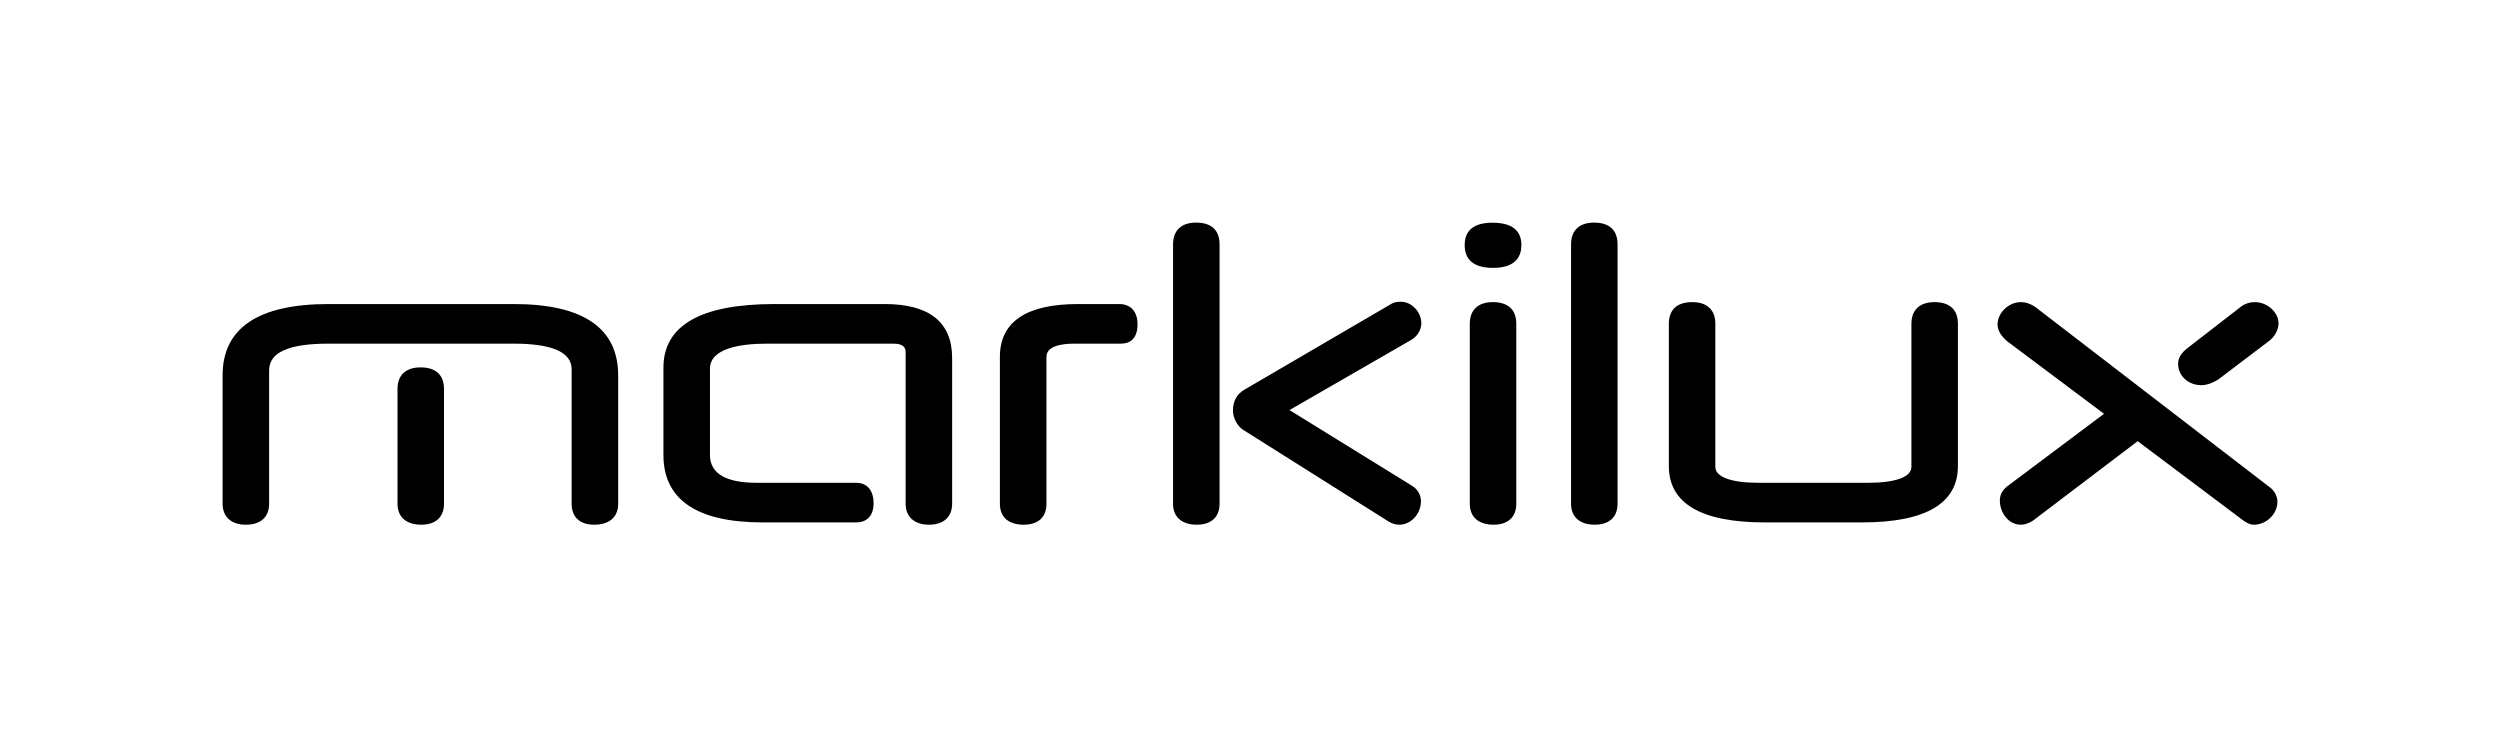
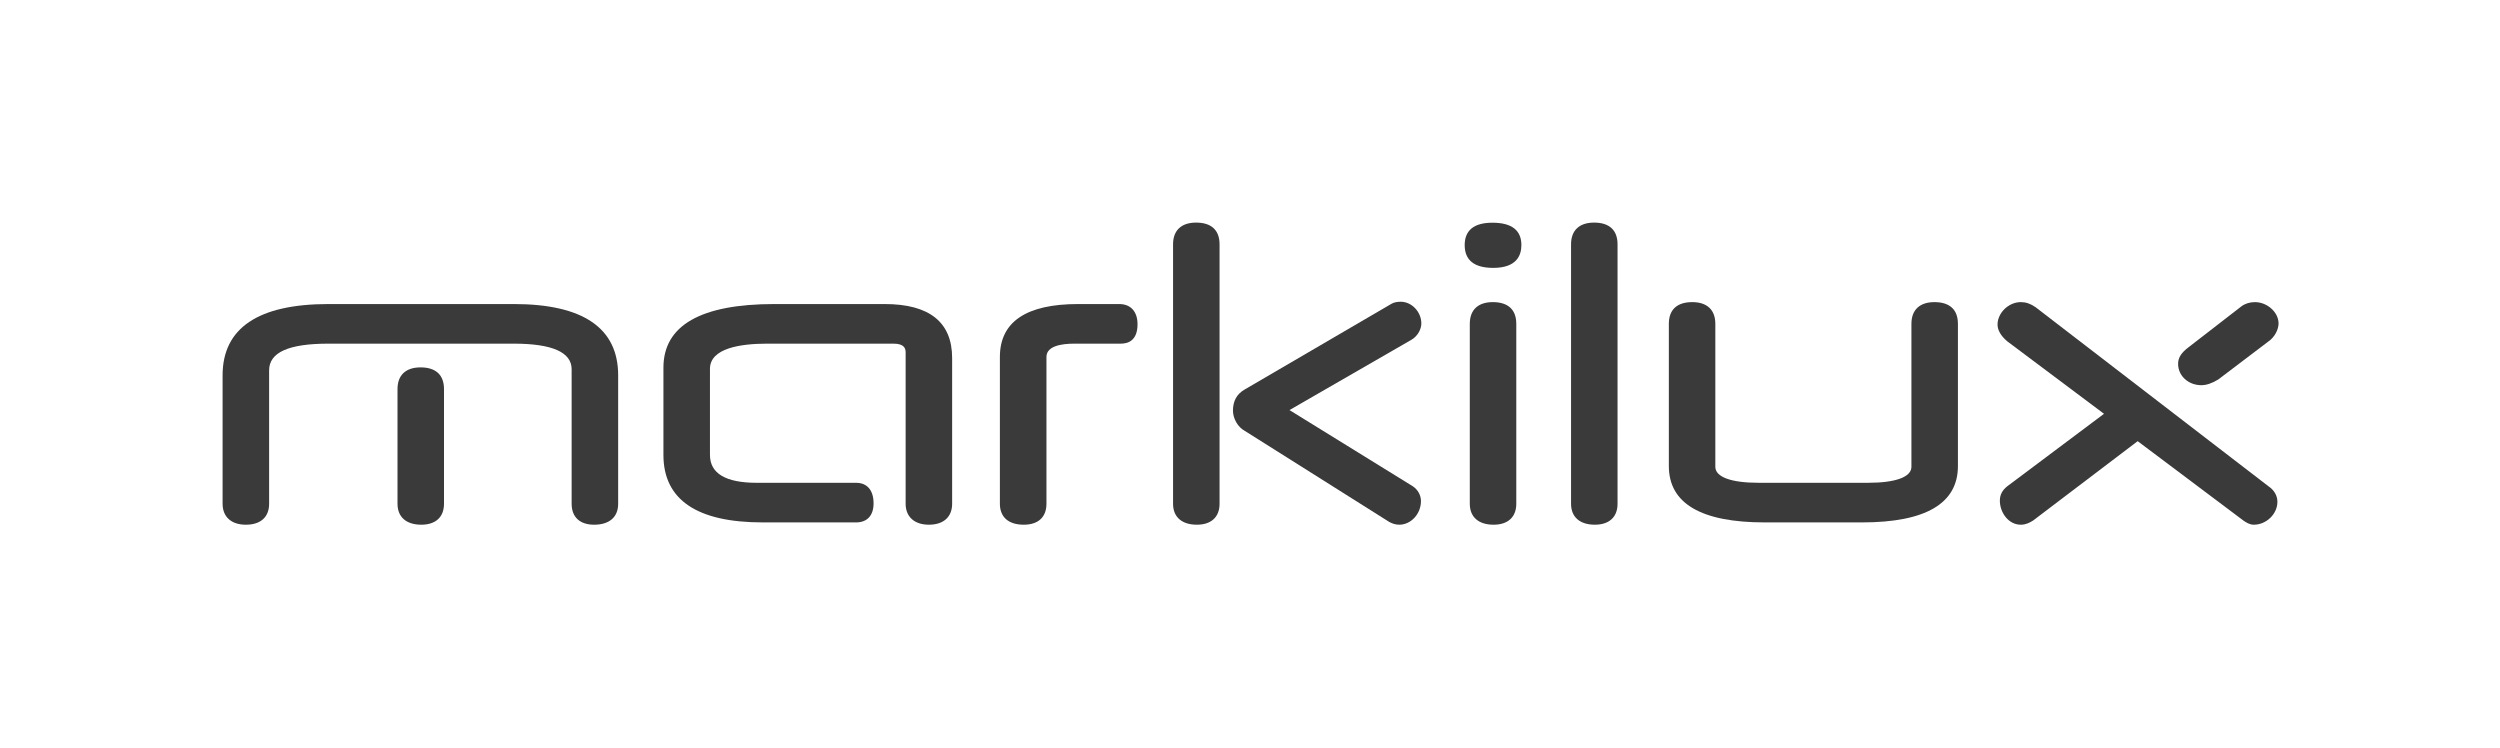
<svg xmlns="http://www.w3.org/2000/svg" viewBox="0 0 534.261 159.703" height="159.703" width="534.261" xml:space="preserve" id="svg2" version="1.1">
  <defs id="defs6">
    <clipPath id="clipPath18" clipPathUnits="userSpaceOnUse">
      <path id="path16" d="M 0,119.777 H 400.696 V 0 H 0 Z" />
    </clipPath>
  </defs>
  <g transform="matrix(1.333333,0,0,-1.333333,0,159.7027)" id="g10">
    <g id="g12">
      <g clip-path="url(#clipPath18)" id="g14">
        <g transform="translate(141.7936,71.0451)" id="g20">
-           <path id="path22" style="fill:#000000;fill-opacity:1;fill-rule:nonzero;stroke:none" d="M 0,0 H -17.683 C -29.479,0 -35.46,-3.431 -35.46,-10.197 v -13.987 c 0,-7.177 5.358,-10.816 15.928,-10.816 h 14.948 c 1.783,0 2.805,1.115 2.805,3.054 0,2.094 -1.022,3.296 -2.805,3.296 h -15.933 c -4.967,0 -7.485,1.503 -7.485,4.466 v 13.801 c 0,3.334 4.974,4.035 9.148,4.035 H 1.421 c 1.737,0 1.938,-0.792 1.938,-1.386 v -24.274 c 0,-2.103 1.431,-3.36 3.727,-3.36 2.332,0 3.727,1.224 3.727,3.36 V -8.657 C 10.813,-2.913 7.174,0 0,0" />
+           <path id="path22" style="fill:#3A3A3A;fill-opacity:1;fill-rule:nonzero;stroke:none" d="M 0,0 H -17.683 C -29.479,0 -35.46,-3.431 -35.46,-10.197 v -13.987 c 0,-7.177 5.358,-10.816 15.928,-10.816 h 14.948 c 1.783,0 2.805,1.115 2.805,3.054 0,2.094 -1.022,3.296 -2.805,3.296 h -15.933 c -4.967,0 -7.485,1.503 -7.485,4.466 v 13.801 c 0,3.334 4.974,4.035 9.148,4.035 H 1.421 c 1.737,0 1.938,-0.792 1.938,-1.386 v -24.274 c 0,-2.103 1.431,-3.36 3.727,-3.36 2.332,0 3.727,1.224 3.727,3.36 V -8.657 C 10.813,-2.913 7.174,0 0,0" />
        </g>
        <g transform="translate(179.3927,71.0451)" id="g24">
-           <path id="path26" style="fill:#000000;fill-opacity:1;fill-rule:nonzero;stroke:none" d="m 0,0 h -6.591 c -8.322,0 -12.541,-2.852 -12.541,-8.473 v -23.535 c 0,-2.136 1.377,-3.36 3.825,-3.36 2.331,0 3.639,1.224 3.639,3.36 v 23.535 c 0,1.755 2.428,2.125 4.465,2.125 h 7.451 c 1.222,0 2.68,0.54 2.68,3.113 C 2.928,-1.208 1.833,0 0,0" />
+           <path id="path26" style="fill:#3A3A3A;fill-opacity:1;fill-rule:nonzero;stroke:none" d="m 0,0 h -6.591 c -8.322,0 -12.541,-2.852 -12.541,-8.473 v -23.535 c 0,-2.136 1.377,-3.36 3.825,-3.36 2.331,0 3.639,1.224 3.639,3.36 v 23.535 c 0,1.755 2.428,2.125 4.465,2.125 h 7.451 c 1.222,0 2.68,0.54 2.68,3.113 C 2.928,-1.208 1.833,0 0,0" />
        </g>
        <g transform="translate(227.8102,67.9328)" id="g28">
-           <path id="path30" style="fill:#000000;fill-opacity:1;fill-rule:nonzero;stroke:none" d="m 0,0 c 0,1.855 -1.541,3.483 -3.299,3.483 -0.622,0 -1.129,-0.114 -1.5,-0.338 l -23.53,-13.737 c -1.254,-0.726 -1.864,-1.836 -1.864,-3.395 0,-1.263 0.809,-2.648 1.864,-3.209 l 23.157,-14.596 0.044,-0.025 c 0.391,-0.195 0.876,-0.438 1.584,-0.438 1.889,0 3.483,1.734 3.483,3.79 0,0.947 -0.515,1.866 -1.351,2.397 L -21.133,-13.882 -1.548,-2.59 C -0.478,-1.933 0,-0.816 0,0" />
+           <path id="path30" style="fill:#3A3A3A;fill-opacity:1;fill-rule:nonzero;stroke:none" d="m 0,0 c 0,1.855 -1.541,3.483 -3.299,3.483 -0.622,0 -1.129,-0.114 -1.5,-0.338 l -23.53,-13.737 c -1.254,-0.726 -1.864,-1.836 -1.864,-3.395 0,-1.263 0.809,-2.648 1.864,-3.209 l 23.157,-14.596 0.044,-0.025 c 0.391,-0.195 0.876,-0.438 1.584,-0.438 1.889,0 3.483,1.734 3.483,3.79 0,0.947 -0.515,1.866 -1.351,2.397 L -21.133,-13.882 -1.548,-2.59 C -0.478,-1.933 0,-0.816 0,0" />
        </g>
        <g transform="translate(255.5006,84.0998)" id="g32">
-           <path id="path34" style="fill:#000000;fill-opacity:1;fill-rule:nonzero;stroke:none" d="m 0,0 c -2.364,0 -3.695,-1.237 -3.695,-3.483 v -41.58 c 0,-2.136 1.41,-3.359 3.818,-3.359 2.292,0 3.634,1.223 3.634,3.359 v 41.58 C 3.757,-1.204 2.439,0 0,0" />
+           <path id="path34" style="fill:#3A3A3A;fill-opacity:1;fill-rule:nonzero;stroke:none" d="m 0,0 c -2.364,0 -3.695,-1.237 -3.695,-3.483 v -41.58 c 0,-2.136 1.41,-3.359 3.818,-3.359 2.292,0 3.634,1.223 3.634,3.359 v 41.58 C 3.757,-1.204 2.439,0 0,0" />
        </g>
        <g transform="translate(191.712,84.0998)" id="g36">
-           <path id="path38" style="fill:#000000;fill-opacity:1;fill-rule:nonzero;stroke:none" d="m 0,0 c -2.365,0 -3.696,-1.237 -3.696,-3.483 v -41.58 c 0,-2.136 1.41,-3.359 3.819,-3.359 2.292,0 3.634,1.223 3.634,3.359 v 41.58 C 3.757,-1.204 2.439,0 0,0" />
+           <path id="path38" style="fill:#3A3A3A;fill-opacity:1;fill-rule:nonzero;stroke:none" d="m 0,0 c -2.365,0 -3.696,-1.237 -3.696,-3.483 v -41.58 c 0,-2.136 1.41,-3.359 3.819,-3.359 2.292,0 3.634,1.223 3.634,3.359 v 41.58 C 3.757,-1.204 2.439,0 0,0" />
        </g>
        <g transform="translate(82.3492,71.0451)" id="g40">
-           <path id="path42" style="fill:#000000;fill-opacity:1;fill-rule:nonzero;stroke:none" d="M 0,0 H -29.695 C -40.96,0 -46.672,-3.845 -46.672,-11.43 v -20.578 c 0,-2.103 1.395,-3.36 3.729,-3.36 2.371,0 3.728,1.224 3.728,3.36 v 21.379 c 0,2.88 3.115,4.281 9.52,4.281 H 0 c 6.153,0 9.271,-1.379 9.271,-4.097 v -21.563 c 0,-2.136 1.314,-3.36 3.606,-3.36 2.448,0 3.852,1.224 3.852,3.36 V -11.43 C 16.729,-3.845 11.101,0 0,0" />
+           <path id="path42" style="fill:#3A3A3A;fill-opacity:1;fill-rule:nonzero;stroke:none" d="M 0,0 H -29.695 C -40.96,0 -46.672,-3.845 -46.672,-11.43 v -20.578 c 0,-2.103 1.395,-3.36 3.729,-3.36 2.371,0 3.728,1.224 3.728,3.36 v 21.379 c 0,2.88 3.115,4.281 9.52,4.281 H 0 c 6.153,0 9.271,-1.379 9.271,-4.097 v -21.563 c 0,-2.136 1.314,-3.36 3.606,-3.36 2.448,0 3.852,1.224 3.852,3.36 V -11.43 C 16.729,-3.845 11.101,0 0,0" />
        </g>
        <g transform="translate(67.4069,60.8942)" id="g44">
-           <path id="path46" style="fill:#000000;fill-opacity:1;fill-rule:nonzero;stroke:none" d="m 0,0 c -2.364,0 -3.695,-1.237 -3.695,-3.483 v -18.374 c 0,-2.136 1.41,-3.36 3.818,-3.36 2.292,0 3.634,1.224 3.634,3.36 V -3.483 C 3.757,-1.204 2.439,0 0,0" />
+           <path id="path46" style="fill:#3A3A3A;fill-opacity:1;fill-rule:nonzero;stroke:none" d="m 0,0 c -2.364,0 -3.695,-1.237 -3.695,-3.483 v -18.374 c 0,-2.136 1.41,-3.36 3.818,-3.36 2.292,0 3.634,1.224 3.634,3.36 V -3.483 C 3.757,-1.204 2.439,0 0,0" />
        </g>
        <g transform="translate(363.5787,41.8425)" id="g48">
-           <path id="path50" style="fill:#000000;fill-opacity:1;fill-rule:nonzero;stroke:none" d="m 0,0 -37.338,28.711 c -0.849,0.568 -1.531,0.801 -2.35,0.801 -1.952,0 -3.728,-1.72 -3.728,-3.606 0,-0.882 0.526,-1.797 1.538,-2.663 L -26.352,11.612 -41.869,-0.013 c -0.803,-0.643 -1.176,-1.373 -1.176,-2.301 0,-1.86 1.349,-3.851 3.357,-3.851 0.792,0 1.405,0.313 1.973,0.669 L -20.956,7.225 -4.021,-5.489 c 0.467,-0.334 1.031,-0.676 1.671,-0.676 2.021,0 3.79,1.713 3.79,3.667 C 1.44,-1.504 0.923,-0.614 0,0" />
+           <path id="path50" style="fill:#3A3A3A;fill-opacity:1;fill-rule:nonzero;stroke:none" d="m 0,0 -37.338,28.711 c -0.849,0.568 -1.531,0.801 -2.35,0.801 -1.952,0 -3.728,-1.72 -3.728,-3.606 0,-0.882 0.526,-1.797 1.538,-2.663 L -26.352,11.612 -41.869,-0.013 c -0.803,-0.643 -1.176,-1.373 -1.176,-2.301 0,-1.86 1.349,-3.851 3.357,-3.851 0.792,0 1.405,0.313 1.973,0.669 L -20.956,7.225 -4.021,-5.489 c 0.467,-0.334 1.031,-0.676 1.671,-0.676 2.021,0 3.79,1.713 3.79,3.667 C 1.44,-1.504 0.923,-0.614 0,0" />
        </g>
        <g transform="translate(352.8307,58.0392)" id="g52">
-           <path id="path54" style="fill:#000000;fill-opacity:1;fill-rule:nonzero;stroke:none" d="m 0,0 c 0.812,0 1.713,0.303 2.709,0.915 l 7.977,6.049 c 1.161,0.781 1.687,2.066 1.687,2.93 0,1.79 -1.806,3.42 -3.79,3.42 -0.827,0 -1.58,-0.237 -2.179,-0.687 L -2.121,6.03 C -3.248,5.167 -3.729,4.387 -3.729,3.422 -3.729,1.502 -2.091,0 0,0" />
+           <path id="path54" style="fill:#3A3A3A;fill-opacity:1;fill-rule:nonzero;stroke:none" d="m 0,0 c 0.812,0 1.713,0.303 2.709,0.915 l 7.977,6.049 c 1.161,0.781 1.687,2.066 1.687,2.93 0,1.79 -1.806,3.42 -3.79,3.42 -0.827,0 -1.58,-0.237 -2.179,-0.687 L -2.121,6.03 C -3.248,5.167 -3.729,4.387 -3.729,3.422 -3.729,1.502 -2.091,0 0,0" />
        </g>
        <g transform="translate(239.2096,84.0812)" id="g56">
-           <path id="path58" style="fill:#000000;fill-opacity:1;fill-rule:nonzero;stroke:none" d="m 0,0 c -2.954,0 -4.452,-1.206 -4.452,-3.588 0,-2.424 1.539,-3.652 4.575,-3.652 3.731,0 4.514,1.985 4.514,3.652 C 4.637,-1.206 3.077,0 0,0" />
+           <path id="path58" style="fill:#3A3A3A;fill-opacity:1;fill-rule:nonzero;stroke:none" d="m 0,0 c -2.954,0 -4.452,-1.206 -4.452,-3.588 0,-2.424 1.539,-3.652 4.575,-3.652 3.731,0 4.514,1.985 4.514,3.652 C 4.637,-1.206 3.077,0 0,0" />
        </g>
        <g transform="translate(239.2711,71.3542)" id="g60">
-           <path id="path62" style="fill:#000000;fill-opacity:1;fill-rule:nonzero;stroke:none" d="m 0,0 c -2.364,0 -3.695,-1.237 -3.695,-3.483 v -28.834 c 0,-2.136 1.41,-3.36 3.818,-3.36 2.292,0 3.634,1.224 3.634,3.36 V -3.483 C 3.757,-1.204 2.438,0 0,0" />
+           <path id="path62" style="fill:#3A3A3A;fill-opacity:1;fill-rule:nonzero;stroke:none" d="m 0,0 c -2.364,0 -3.695,-1.237 -3.695,-3.483 v -28.834 c 0,-2.136 1.41,-3.36 3.818,-3.36 2.292,0 3.634,1.224 3.634,3.36 V -3.483 C 3.757,-1.204 2.438,0 0,0" />
        </g>
        <g transform="translate(310.0553,71.3542)" id="g64">
-           <path id="path66" style="fill:#000000;fill-opacity:1;fill-rule:nonzero;stroke:none" d="m 0,0 c -2.364,0 -3.696,-1.237 -3.696,-3.483 v -22.919 c 0,-1.626 -2.525,-2.556 -6.929,-2.556 h -17.57 c -4.405,0 -6.929,0.93 -6.929,2.556 v 22.919 c 0,2.246 -1.331,3.483 -3.695,3.483 -2.44,0 -3.757,-1.204 -3.757,-3.483 V -26.28 c 0,-5.99 5.172,-9.028 15.373,-9.028 h 15.587 c 10.201,0 15.373,3.038 15.373,9.028 V -3.483 C 3.757,-1.204 2.438,0 0,0" />
+           <path id="path66" style="fill:#3A3A3A;fill-opacity:1;fill-rule:nonzero;stroke:none" d="m 0,0 c -2.364,0 -3.696,-1.237 -3.696,-3.483 v -22.919 c 0,-1.626 -2.525,-2.556 -6.929,-2.556 h -17.57 c -4.405,0 -6.929,0.93 -6.929,2.556 v 22.919 c 0,2.246 -1.331,3.483 -3.695,3.483 -2.44,0 -3.757,-1.204 -3.757,-3.483 V -26.28 c 0,-5.99 5.172,-9.028 15.373,-9.028 h 15.587 c 10.201,0 15.373,3.038 15.373,9.028 V -3.483 C 3.757,-1.204 2.438,0 0,0" />
        </g>
      </g>
    </g>
  </g>
</svg>
